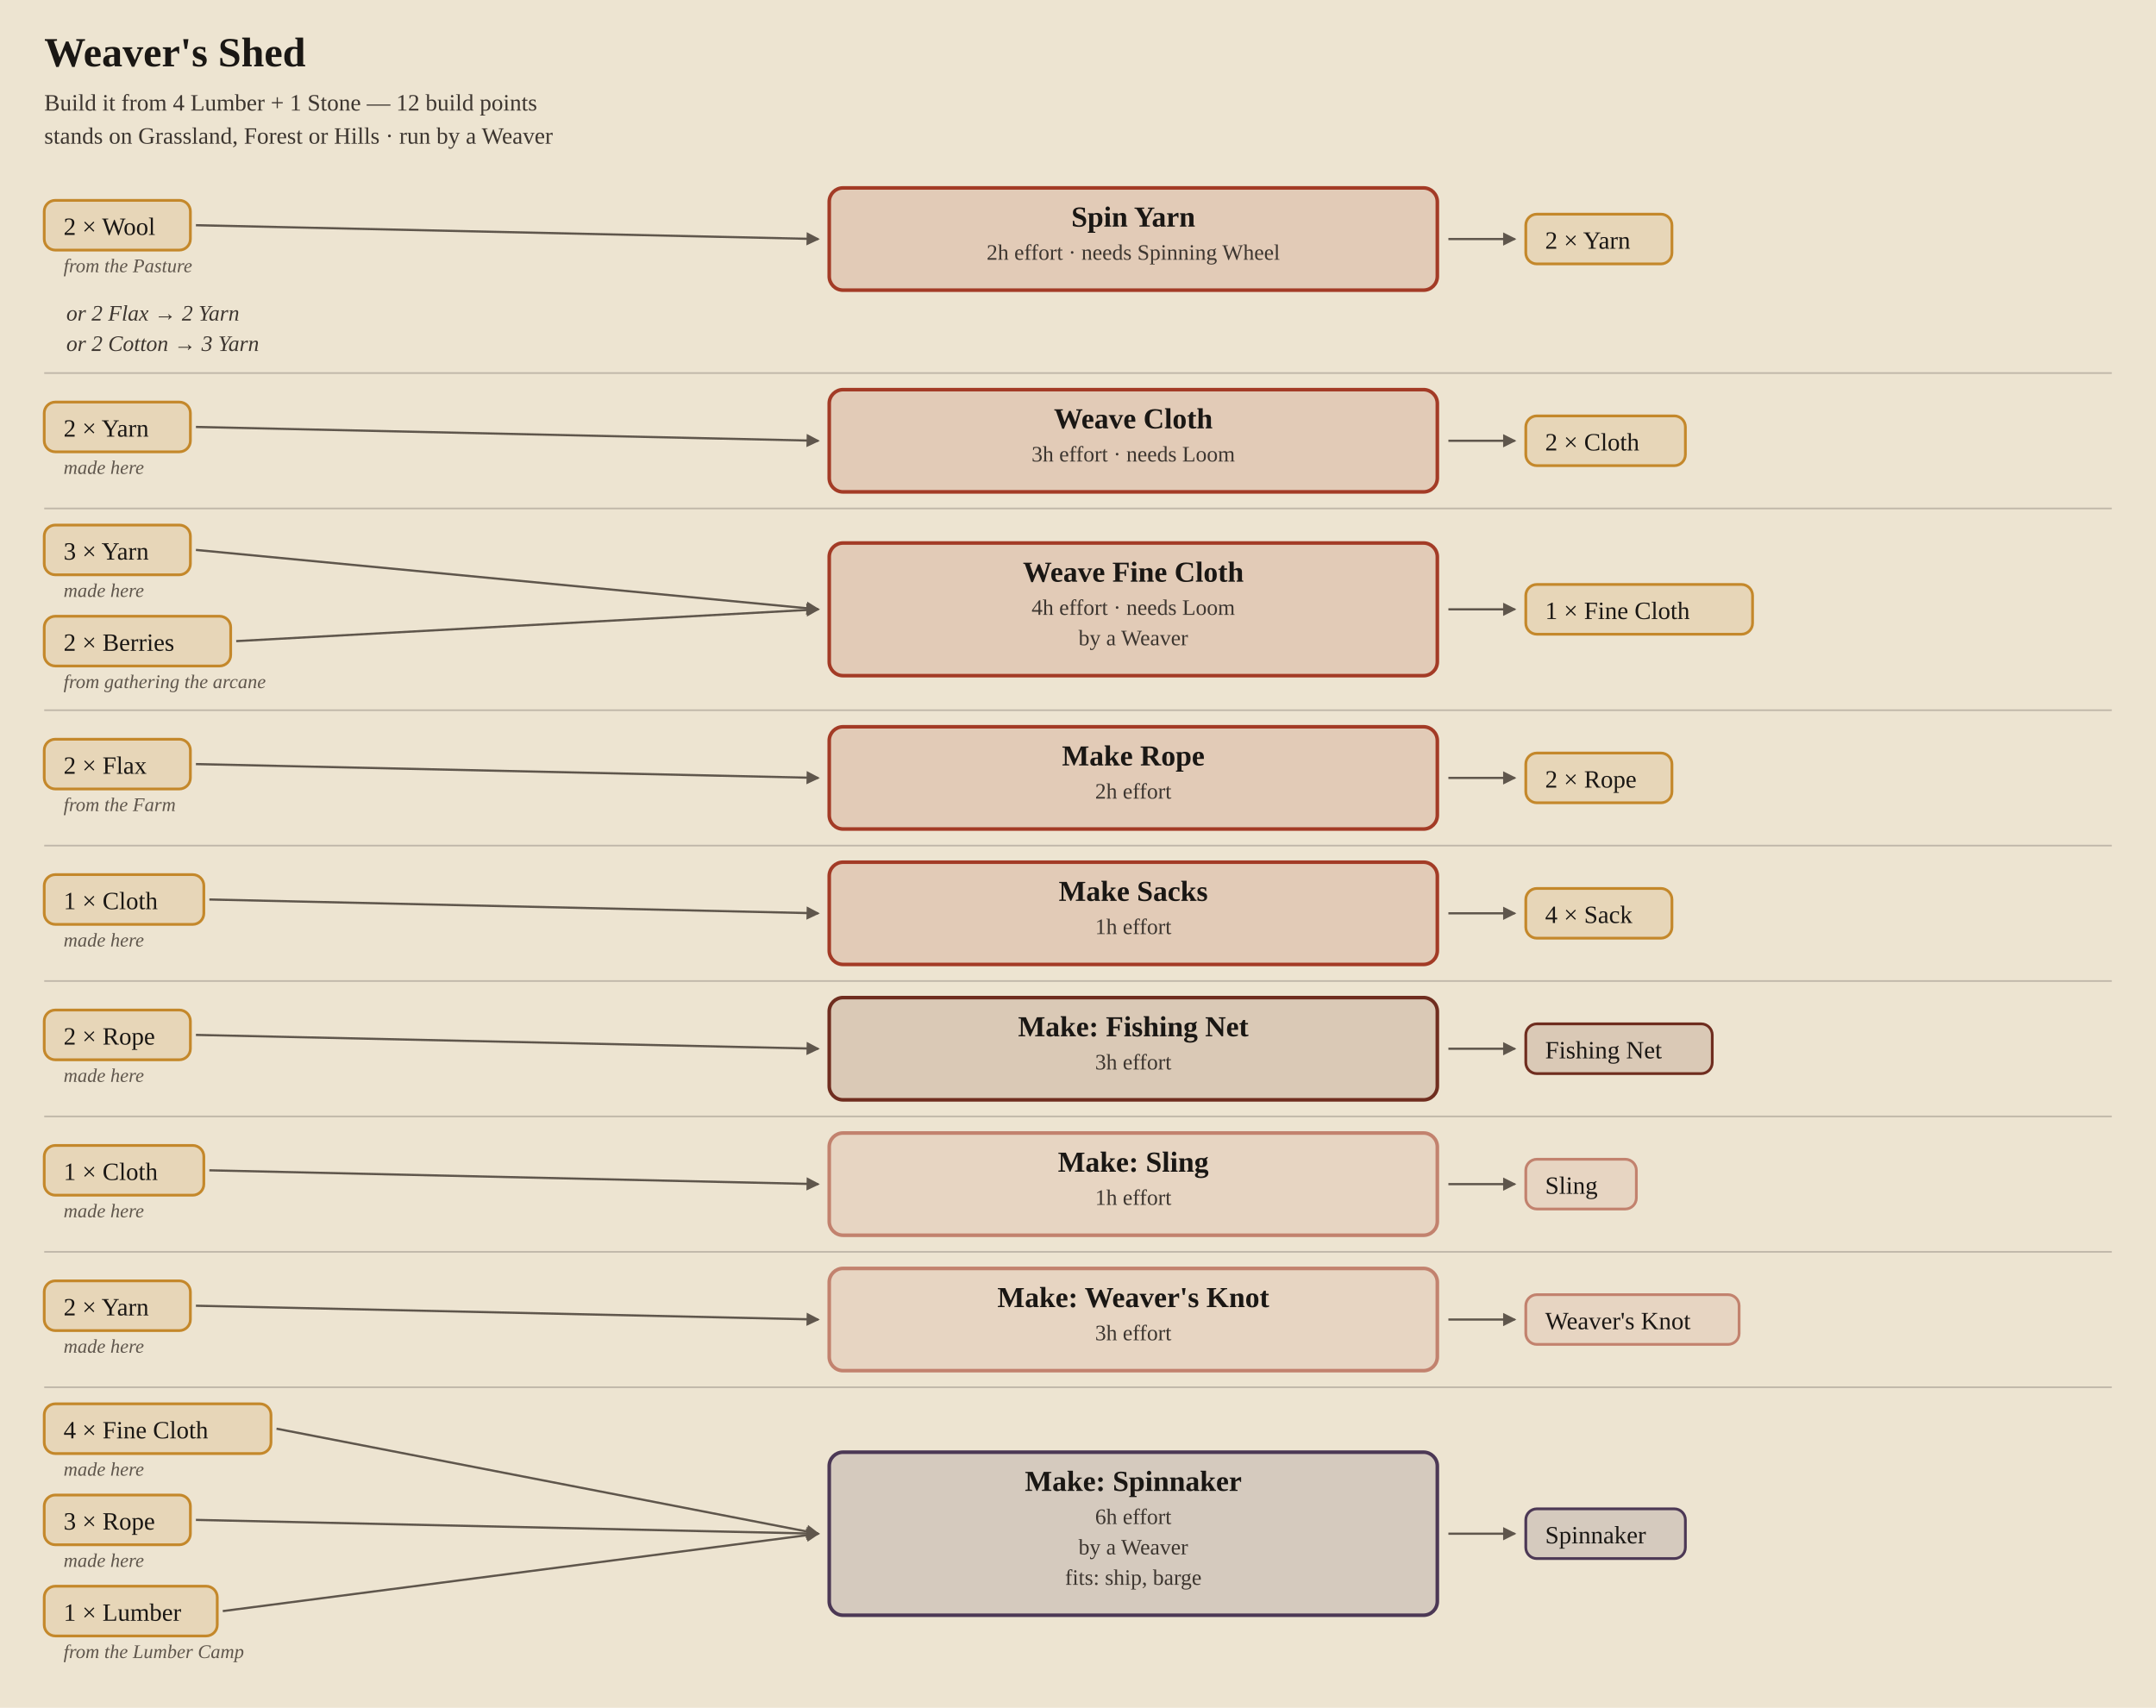
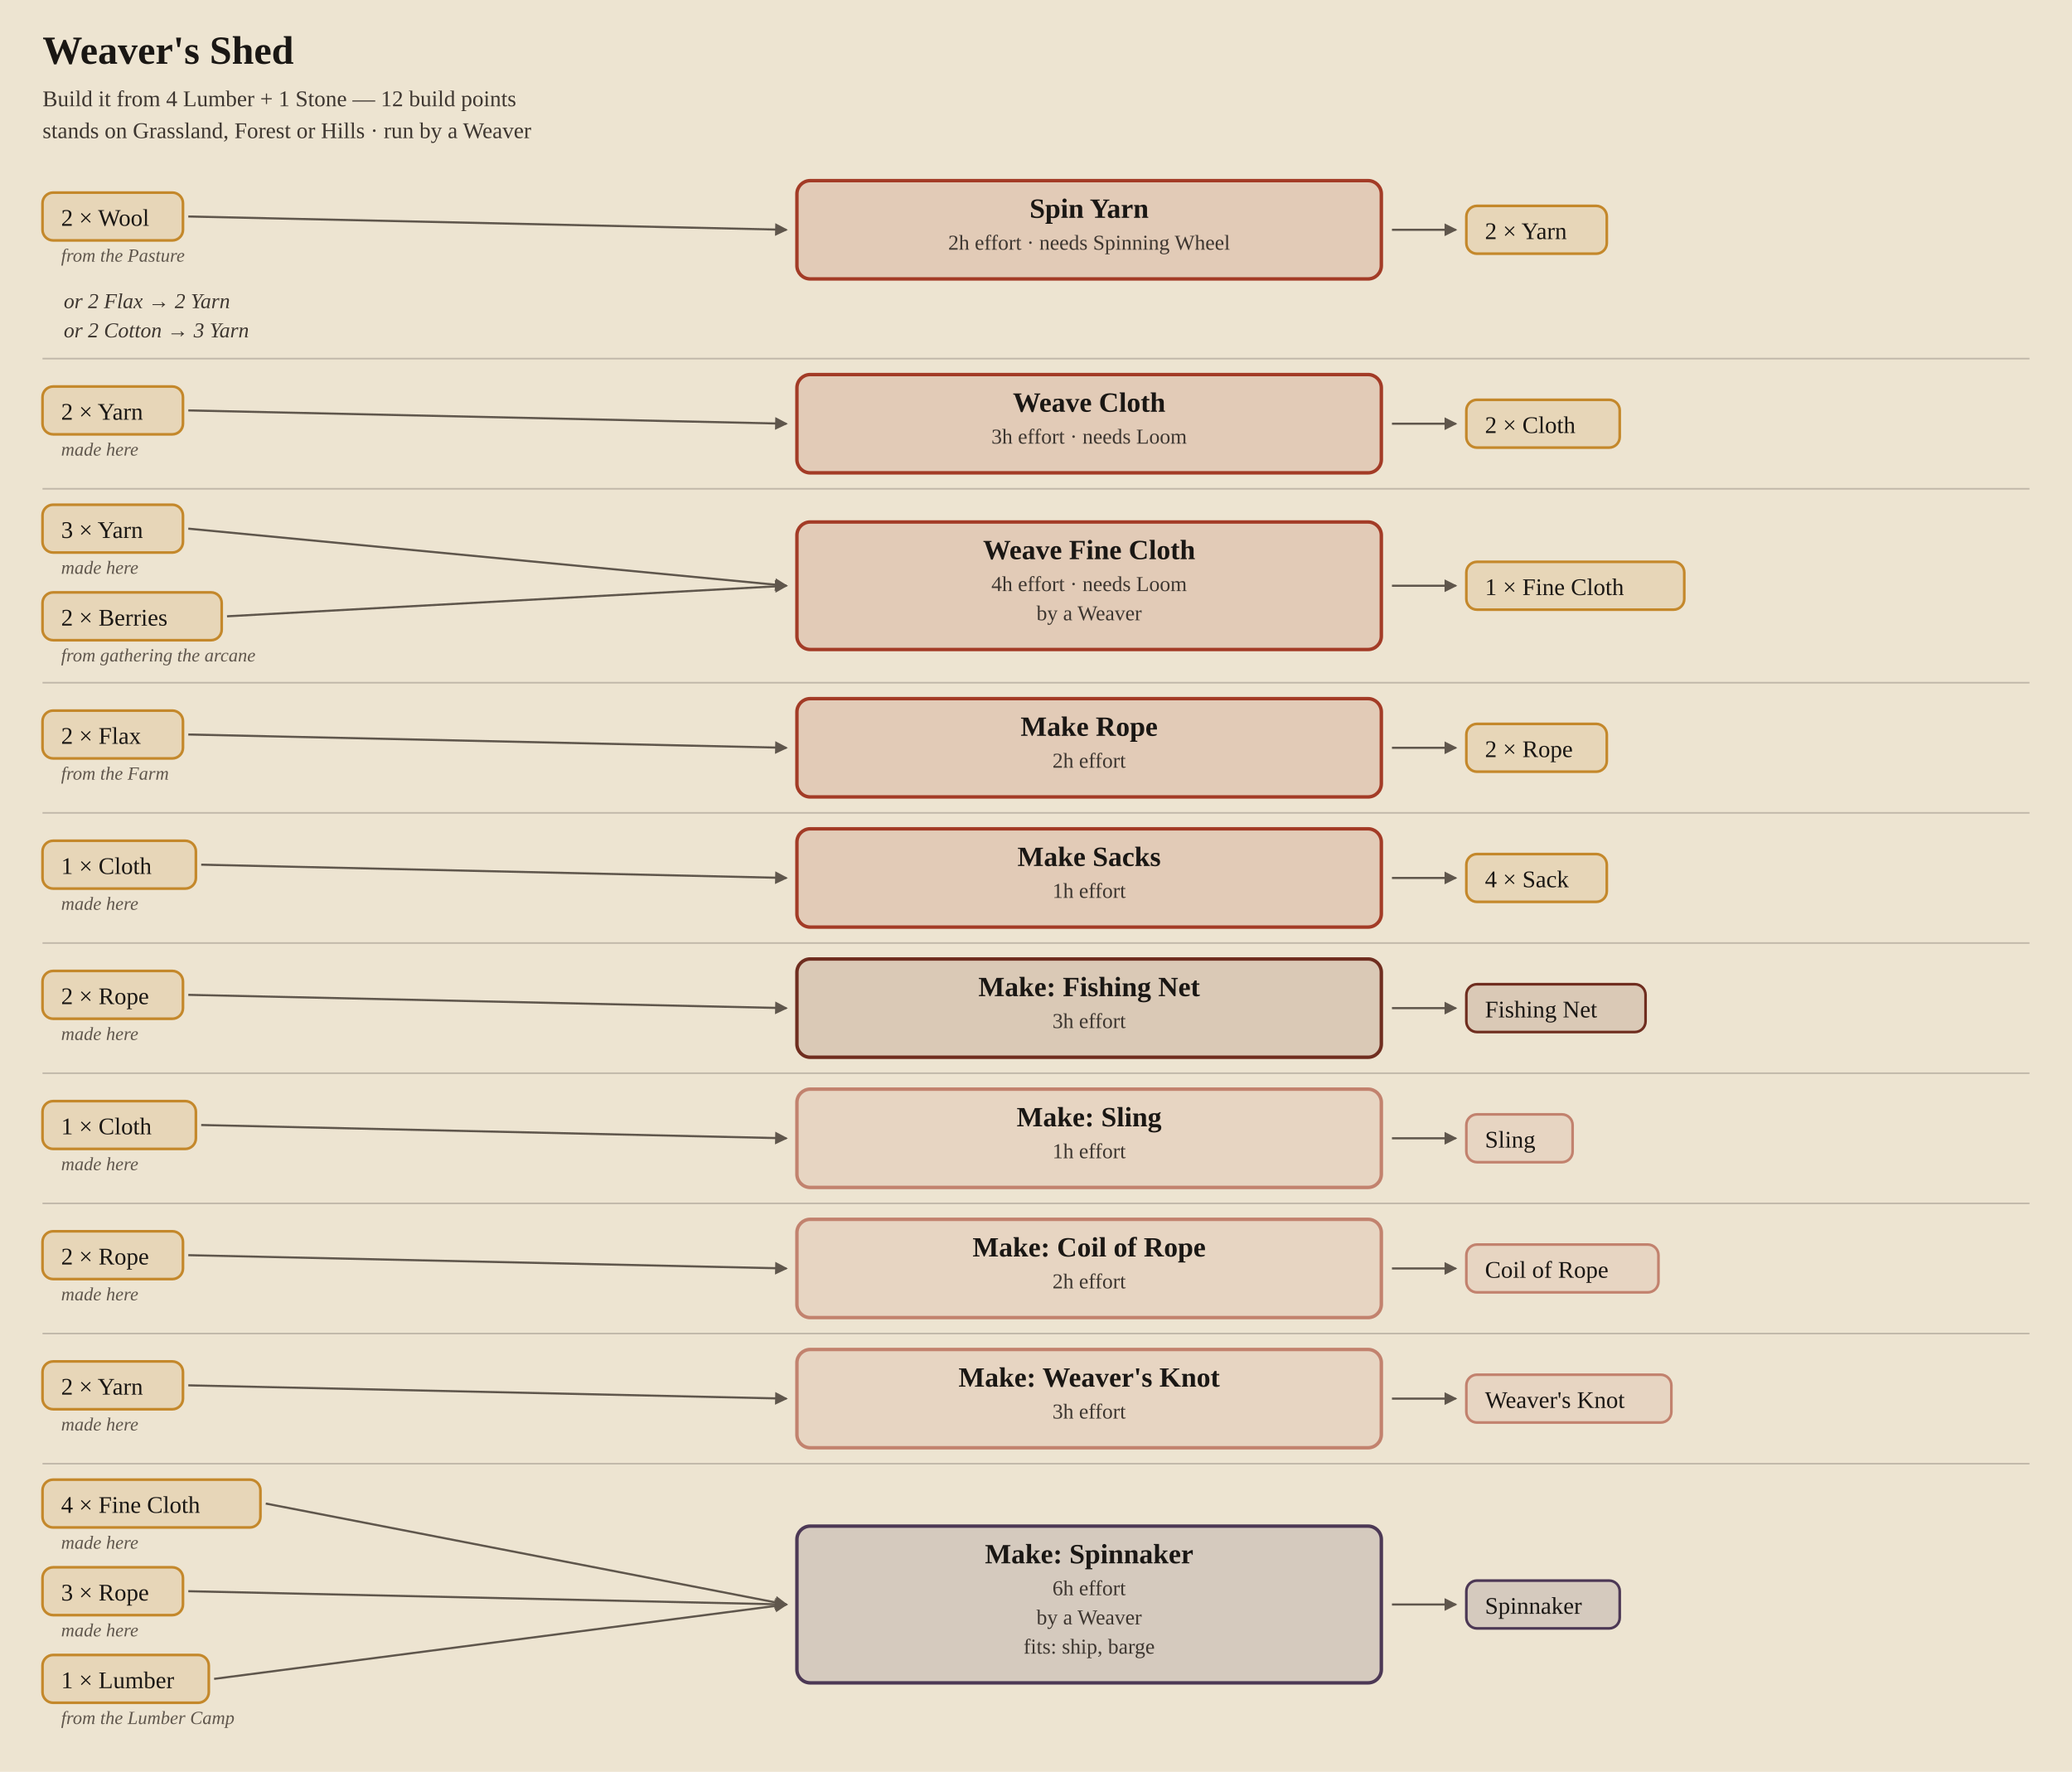
- <svg xmlns="http://www.w3.org/2000/svg" viewBox="0 0 780 618" font-family="Georgia, 'Times New Roman', serif">
+ <svg xmlns="http://www.w3.org/2000/svg" viewBox="0 0 780 667" font-family="Georgia, 'Times New Roman', serif">
  <defs>
    <marker id="f-arrow" viewBox="0 0 8 8" refX="7" refY="4" markerWidth="6" markerHeight="6" orient="auto">
      <path d="M0 0L8 4L0 8z" fill="#5F564C" />
    </marker>
  </defs>
-   <rect width="780" height="618" fill="#EDE4D1" />
+   <rect width="780" height="667" fill="#EDE4D1" />
  <text x="16" y="24" font-size="15" font-weight="bold" fill="#1A1714" class="f-token" data-kind="buildings" data-id="weaver">Weaver's Shed</text>
  <text x="16" y="40" font-size="8.5" fill="#3D3630">Build it from 4 Lumber + 1 Stone — 12 build points</text>
  <text x="16" y="52" font-size="8.5" fill="#3D3630">stands on Grassland, Forest or Hills · run by a Weaver</text>
  <g class="f-token" data-kind="commodities" data-id="wool">
    <rect x="16" y="72.5" width="52.88" height="18" rx="4" fill="#e7d6b8" stroke="#C4882B" stroke-width="1" />
    <text x="23" y="85" font-size="9" fill="#1A1714">2 × Wool</text>
  </g>
  <text x="23" y="98.5" font-size="7" fill="#5F564C" font-style="italic">from the Pasture</text>
  <line x1="70.88" y1="81.5" x2="296" y2="86.5" stroke="#5F564C" stroke-width="0.8" marker-end="url(#f-arrow)" />
  <g class="f-token" data-kind="recipes" data-id="spin-yarn">
    <rect x="300" y="68" width="220" height="37" rx="5" fill="#e2cbb7" stroke="#A33B26" stroke-width="1.3" />
    <text x="410" y="82" text-anchor="middle" font-size="10.5" font-weight="bold" fill="#1A1714">Spin Yarn</text>
    <text x="410" y="94" text-anchor="middle" font-size="8" fill="#3D3630">2h effort · needs Spinning Wheel</text>
  </g>
  <line x1="524" y1="86.5" x2="548" y2="86.5" stroke="#5F564C" stroke-width="0.8" marker-end="url(#f-arrow)" />
  <g class="f-token" data-kind="commodities" data-id="yarn">
    <rect x="552" y="77.5" width="52.88" height="18" rx="4" fill="#e7d6b8" stroke="#C4882B" stroke-width="1" />
    <text x="559" y="90" font-size="9" fill="#1A1714">2 × Yarn</text>
  </g>
  <text x="24" y="116" font-size="8" fill="#3D3630" font-style="italic">or 2 Flax → 2 Yarn</text>
  <text x="24" y="127" font-size="8" fill="#3D3630" font-style="italic">or 2 Cotton → 3 Yarn</text>
  <line x1="16" y1="135" x2="764" y2="135" stroke="#C0B7A9" stroke-width="0.6" />
  <g class="f-token" data-kind="commodities" data-id="yarn">
    <rect x="16" y="145.5" width="52.88" height="18" rx="4" fill="#e7d6b8" stroke="#C4882B" stroke-width="1" />
    <text x="23" y="158" font-size="9" fill="#1A1714">2 × Yarn</text>
  </g>
  <text x="23" y="171.5" font-size="7" fill="#5F564C" font-style="italic">made here</text>
  <line x1="70.88" y1="154.5" x2="296" y2="159.5" stroke="#5F564C" stroke-width="0.8" marker-end="url(#f-arrow)" />
  <g class="f-token" data-kind="recipes" data-id="weave-cloth">
    <rect x="300" y="141" width="220" height="37" rx="5" fill="#e2cbb7" stroke="#A33B26" stroke-width="1.3" />
    <text x="410" y="155" text-anchor="middle" font-size="10.5" font-weight="bold" fill="#1A1714">Weave Cloth</text>
    <text x="410" y="167" text-anchor="middle" font-size="8" fill="#3D3630">3h effort · needs Loom</text>
  </g>
  <line x1="524" y1="159.5" x2="548" y2="159.5" stroke="#5F564C" stroke-width="0.8" marker-end="url(#f-arrow)" />
  <g class="f-token" data-kind="commodities" data-id="cloth">
    <rect x="552" y="150.5" width="57.74" height="18" rx="4" fill="#e7d6b8" stroke="#C4882B" stroke-width="1" />
    <text x="559" y="163" font-size="9" fill="#1A1714">2 × Cloth</text>
  </g>
  <line x1="16" y1="184" x2="764" y2="184" stroke="#C0B7A9" stroke-width="0.6" />
  <g class="f-token" data-kind="commodities" data-id="yarn">
    <rect x="16" y="190" width="52.88" height="18" rx="4" fill="#e7d6b8" stroke="#C4882B" stroke-width="1" />
    <text x="23" y="202.5" font-size="9" fill="#1A1714">3 × Yarn</text>
  </g>
  <text x="23" y="216" font-size="7" fill="#5F564C" font-style="italic">made here</text>
  <line x1="70.88" y1="199" x2="296" y2="220.5" stroke="#5F564C" stroke-width="0.8" marker-end="url(#f-arrow)" />
  <g class="f-token" data-kind="commodities" data-id="berries">
    <rect x="16" y="223" width="67.46" height="18" rx="4" fill="#e7d6b8" stroke="#C4882B" stroke-width="1" />
    <text x="23" y="235.5" font-size="9" fill="#1A1714">2 × Berries</text>
  </g>
  <text x="23" y="249" font-size="7" fill="#5F564C" font-style="italic">from gathering the arcane</text>
  <line x1="85.46" y1="232" x2="296" y2="220.5" stroke="#5F564C" stroke-width="0.8" marker-end="url(#f-arrow)" />
  <g class="f-token" data-kind="recipes" data-id="weave-fine-cloth">
    <rect x="300" y="196.5" width="220" height="48" rx="5" fill="#e2cbb7" stroke="#A33B26" stroke-width="1.3" />
    <text x="410" y="210.5" text-anchor="middle" font-size="10.5" font-weight="bold" fill="#1A1714">Weave Fine Cloth</text>
    <text x="410" y="222.5" text-anchor="middle" font-size="8" fill="#3D3630">4h effort · needs Loom</text>
    <text x="410" y="233.5" text-anchor="middle" font-size="8" fill="#3D3630">by a Weaver</text>
  </g>
  <line x1="524" y1="220.5" x2="548" y2="220.5" stroke="#5F564C" stroke-width="0.8" marker-end="url(#f-arrow)" />
  <g class="f-token" data-kind="commodities" data-id="fine-cloth">
    <rect x="552" y="211.5" width="82.04" height="18" rx="4" fill="#e7d6b8" stroke="#C4882B" stroke-width="1" />
    <text x="559" y="224" font-size="9" fill="#1A1714">1 × Fine Cloth</text>
  </g>
  <line x1="16" y1="257" x2="764" y2="257" stroke="#C0B7A9" stroke-width="0.6" />
  <g class="f-token" data-kind="commodities" data-id="flax">
    <rect x="16" y="267.5" width="52.88" height="18" rx="4" fill="#e7d6b8" stroke="#C4882B" stroke-width="1" />
    <text x="23" y="280" font-size="9" fill="#1A1714">2 × Flax</text>
  </g>
  <text x="23" y="293.5" font-size="7" fill="#5F564C" font-style="italic">from the Farm</text>
  <line x1="70.88" y1="276.5" x2="296" y2="281.5" stroke="#5F564C" stroke-width="0.8" marker-end="url(#f-arrow)" />
  <g class="f-token" data-kind="recipes" data-id="make-rope">
    <rect x="300" y="263" width="220" height="37" rx="5" fill="#e2cbb7" stroke="#A33B26" stroke-width="1.3" />
    <text x="410" y="277" text-anchor="middle" font-size="10.5" font-weight="bold" fill="#1A1714">Make Rope</text>
    <text x="410" y="289" text-anchor="middle" font-size="8" fill="#3D3630">2h effort</text>
  </g>
  <line x1="524" y1="281.5" x2="548" y2="281.5" stroke="#5F564C" stroke-width="0.8" marker-end="url(#f-arrow)" />
  <g class="f-token" data-kind="commodities" data-id="rope">
    <rect x="552" y="272.5" width="52.88" height="18" rx="4" fill="#e7d6b8" stroke="#C4882B" stroke-width="1" />
    <text x="559" y="285" font-size="9" fill="#1A1714">2 × Rope</text>
  </g>
  <line x1="16" y1="306" x2="764" y2="306" stroke="#C0B7A9" stroke-width="0.6" />
  <g class="f-token" data-kind="commodities" data-id="cloth">
    <rect x="16" y="316.5" width="57.74" height="18" rx="4" fill="#e7d6b8" stroke="#C4882B" stroke-width="1" />
    <text x="23" y="329" font-size="9" fill="#1A1714">1 × Cloth</text>
  </g>
  <text x="23" y="342.5" font-size="7" fill="#5F564C" font-style="italic">made here</text>
  <line x1="75.74" y1="325.5" x2="296" y2="330.5" stroke="#5F564C" stroke-width="0.8" marker-end="url(#f-arrow)" />
  <g class="f-token" data-kind="recipes" data-id="make-sack">
    <rect x="300" y="312" width="220" height="37" rx="5" fill="#e2cbb7" stroke="#A33B26" stroke-width="1.3" />
    <text x="410" y="326" text-anchor="middle" font-size="10.5" font-weight="bold" fill="#1A1714">Make Sacks</text>
    <text x="410" y="338" text-anchor="middle" font-size="8" fill="#3D3630">1h effort</text>
  </g>
  <line x1="524" y1="330.5" x2="548" y2="330.5" stroke="#5F564C" stroke-width="0.8" marker-end="url(#f-arrow)" />
  <g class="f-token" data-kind="commodities" data-id="sack">
    <rect x="552" y="321.5" width="52.88" height="18" rx="4" fill="#e7d6b8" stroke="#C4882B" stroke-width="1" />
    <text x="559" y="334" font-size="9" fill="#1A1714">4 × Sack</text>
  </g>
  <line x1="16" y1="355" x2="764" y2="355" stroke="#C0B7A9" stroke-width="0.6" />
  <g class="f-token" data-kind="commodities" data-id="rope">
    <rect x="16" y="365.5" width="52.88" height="18" rx="4" fill="#e7d6b8" stroke="#C4882B" stroke-width="1" />
    <text x="23" y="378" font-size="9" fill="#1A1714">2 × Rope</text>
  </g>
  <text x="23" y="391.5" font-size="7" fill="#5F564C" font-style="italic">made here</text>
  <line x1="70.88" y1="374.5" x2="296" y2="379.5" stroke="#5F564C" stroke-width="0.8" marker-end="url(#f-arrow)" />
  <g class="f-token" data-kind="tools" data-id="fishing-net">
    <rect x="300" y="361" width="220" height="37" rx="5" fill="#dac9b6" stroke="#6f2d1f" stroke-width="1.3" />
    <text x="410" y="375" text-anchor="middle" font-size="10.5" font-weight="bold" fill="#1A1714">Make: Fishing Net</text>
    <text x="410" y="387" text-anchor="middle" font-size="8" fill="#3D3630">3h effort</text>
  </g>
  <line x1="524" y1="379.5" x2="548" y2="379.5" stroke="#5F564C" stroke-width="0.8" marker-end="url(#f-arrow)" />
  <g class="f-token" data-kind="tools" data-id="fishing-net">
    <rect x="552" y="370.5" width="67.46" height="18" rx="4" fill="#dac9b6" stroke="#6f2d1f" stroke-width="1" />
    <text x="559" y="383" font-size="9" fill="#1A1714">Fishing Net</text>
  </g>
  <line x1="16" y1="404" x2="764" y2="404" stroke="#C0B7A9" stroke-width="0.6" />
  <g class="f-token" data-kind="commodities" data-id="cloth">
    <rect x="16" y="414.5" width="57.74" height="18" rx="4" fill="#e7d6b8" stroke="#C4882B" stroke-width="1" />
    <text x="23" y="427" font-size="9" fill="#1A1714">1 × Cloth</text>
  </g>
  <text x="23" y="440.5" font-size="7" fill="#5F564C" font-style="italic">made here</text>
  <line x1="75.74" y1="423.5" x2="296" y2="428.5" stroke="#5F564C" stroke-width="0.8" marker-end="url(#f-arrow)" />
  <g class="f-token" data-kind="items" data-id="sling">
    <rect x="300" y="410" width="220" height="37" rx="5" fill="#e7d5c2" stroke="#c2826e" stroke-width="1.3" />
    <text x="410" y="424" text-anchor="middle" font-size="10.5" font-weight="bold" fill="#1A1714">Make: Sling</text>
    <text x="410" y="436" text-anchor="middle" font-size="8" fill="#3D3630">1h effort</text>
  </g>
  <line x1="524" y1="428.5" x2="548" y2="428.5" stroke="#5F564C" stroke-width="0.8" marker-end="url(#f-arrow)" />
  <g class="f-token" data-kind="items" data-id="sling">
    <rect x="552" y="419.5" width="40" height="18" rx="4" fill="#e7d5c2" stroke="#c2826e" stroke-width="1" />
    <text x="559" y="432" font-size="9" fill="#1A1714">Sling</text>
  </g>
  <line x1="16" y1="453" x2="764" y2="453" stroke="#C0B7A9" stroke-width="0.6" />
-   <g class="f-token" data-kind="commodities" data-id="yarn">
+   <g class="f-token" data-kind="commodities" data-id="rope">
    <rect x="16" y="463.5" width="52.88" height="18" rx="4" fill="#e7d6b8" stroke="#C4882B" stroke-width="1" />
-     <text x="23" y="476" font-size="9" fill="#1A1714">2 × Yarn</text>
+     <text x="23" y="476" font-size="9" fill="#1A1714">2 × Rope</text>
  </g>
  <text x="23" y="489.5" font-size="7" fill="#5F564C" font-style="italic">made here</text>
  <line x1="70.88" y1="472.5" x2="296" y2="477.5" stroke="#5F564C" stroke-width="0.8" marker-end="url(#f-arrow)" />
+   <g class="f-token" data-kind="items" data-id="coil-of-rope">
+     <rect x="300" y="459" width="220" height="37" rx="5" fill="#e7d5c2" stroke="#c2826e" stroke-width="1.3" />
+     <text x="410" y="473" text-anchor="middle" font-size="10.5" font-weight="bold" fill="#1A1714">Make: Coil of Rope</text>
+     <text x="410" y="485" text-anchor="middle" font-size="8" fill="#3D3630">2h effort</text>
+   </g>
+   <line x1="524" y1="477.5" x2="548" y2="477.5" stroke="#5F564C" stroke-width="0.8" marker-end="url(#f-arrow)" />
+   <g class="f-token" data-kind="items" data-id="coil-of-rope">
+     <rect x="552" y="468.5" width="72.32" height="18" rx="4" fill="#e7d5c2" stroke="#c2826e" stroke-width="1" />
+     <text x="559" y="481" font-size="9" fill="#1A1714">Coil of Rope</text>
+   </g>
+   <line x1="16" y1="502" x2="764" y2="502" stroke="#C0B7A9" stroke-width="0.6" />
+   <g class="f-token" data-kind="commodities" data-id="yarn">
+     <rect x="16" y="512.5" width="52.88" height="18" rx="4" fill="#e7d6b8" stroke="#C4882B" stroke-width="1" />
+     <text x="23" y="525" font-size="9" fill="#1A1714">2 × Yarn</text>
+   </g>
+   <text x="23" y="538.5" font-size="7" fill="#5F564C" font-style="italic">made here</text>
+   <line x1="70.88" y1="521.5" x2="296" y2="526.5" stroke="#5F564C" stroke-width="0.8" marker-end="url(#f-arrow)" />
  <g class="f-token" data-kind="items" data-id="talisman-weavers-knot">
-     <rect x="300" y="459" width="220" height="37" rx="5" fill="#e7d5c2" stroke="#c2826e" stroke-width="1.3" />
-     <text x="410" y="473" text-anchor="middle" font-size="10.5" font-weight="bold" fill="#1A1714">Make: Weaver's Knot</text>
-     <text x="410" y="485" text-anchor="middle" font-size="8" fill="#3D3630">3h effort</text>
-   </g>
-   <line x1="524" y1="477.5" x2="548" y2="477.5" stroke="#5F564C" stroke-width="0.8" marker-end="url(#f-arrow)" />
+     <rect x="300" y="508" width="220" height="37" rx="5" fill="#e7d5c2" stroke="#c2826e" stroke-width="1.3" />
+     <text x="410" y="522" text-anchor="middle" font-size="10.5" font-weight="bold" fill="#1A1714">Make: Weaver's Knot</text>
+     <text x="410" y="534" text-anchor="middle" font-size="8" fill="#3D3630">3h effort</text>
+   </g>
+   <line x1="524" y1="526.5" x2="548" y2="526.5" stroke="#5F564C" stroke-width="0.8" marker-end="url(#f-arrow)" />
  <g class="f-token" data-kind="items" data-id="talisman-weavers-knot">
-     <rect x="552" y="468.5" width="77.18" height="18" rx="4" fill="#e7d5c2" stroke="#c2826e" stroke-width="1" />
-     <text x="559" y="481" font-size="9" fill="#1A1714">Weaver's Knot</text>
-   </g>
-   <line x1="16" y1="502" x2="764" y2="502" stroke="#C0B7A9" stroke-width="0.6" />
+     <rect x="552" y="517.5" width="77.18" height="18" rx="4" fill="#e7d5c2" stroke="#c2826e" stroke-width="1" />
+     <text x="559" y="530" font-size="9" fill="#1A1714">Weaver's Knot</text>
+   </g>
+   <line x1="16" y1="551" x2="764" y2="551" stroke="#C0B7A9" stroke-width="0.6" />
  <g class="f-token" data-kind="commodities" data-id="fine-cloth">
-     <rect x="16" y="508" width="82.04" height="18" rx="4" fill="#e7d6b8" stroke="#C4882B" stroke-width="1" />
-     <text x="23" y="520.5" font-size="9" fill="#1A1714">4 × Fine Cloth</text>
-   </g>
-   <text x="23" y="534" font-size="7" fill="#5F564C" font-style="italic">made here</text>
-   <line x1="100.04" y1="517" x2="296" y2="555" stroke="#5F564C" stroke-width="0.8" marker-end="url(#f-arrow)" />
-   <g class="f-token" data-kind="commodities" data-id="rope">
-     <rect x="16" y="541" width="52.88" height="18" rx="4" fill="#e7d6b8" stroke="#C4882B" stroke-width="1" />
-     <text x="23" y="553.5" font-size="9" fill="#1A1714">3 × Rope</text>
-   </g>
-   <text x="23" y="567" font-size="7" fill="#5F564C" font-style="italic">made here</text>
-   <line x1="70.88" y1="550" x2="296" y2="555" stroke="#5F564C" stroke-width="0.8" marker-end="url(#f-arrow)" />
+     <rect x="16" y="557" width="82.04" height="18" rx="4" fill="#e7d6b8" stroke="#C4882B" stroke-width="1" />
+     <text x="23" y="569.5" font-size="9" fill="#1A1714">4 × Fine Cloth</text>
+   </g>
+   <text x="23" y="583" font-size="7" fill="#5F564C" font-style="italic">made here</text>
+   <line x1="100.04" y1="566" x2="296" y2="604" stroke="#5F564C" stroke-width="0.8" marker-end="url(#f-arrow)" />
+   <g class="f-token" data-kind="commodities" data-id="rope">
+     <rect x="16" y="590" width="52.88" height="18" rx="4" fill="#e7d6b8" stroke="#C4882B" stroke-width="1" />
+     <text x="23" y="602.5" font-size="9" fill="#1A1714">3 × Rope</text>
+   </g>
+   <text x="23" y="616" font-size="7" fill="#5F564C" font-style="italic">made here</text>
+   <line x1="70.88" y1="599" x2="296" y2="604" stroke="#5F564C" stroke-width="0.8" marker-end="url(#f-arrow)" />
  <g class="f-token" data-kind="commodities" data-id="lumber">
-     <rect x="16" y="574" width="62.6" height="18" rx="4" fill="#e7d6b8" stroke="#C4882B" stroke-width="1" />
-     <text x="23" y="586.5" font-size="9" fill="#1A1714">1 × Lumber</text>
-   </g>
-   <text x="23" y="600" font-size="7" fill="#5F564C" font-style="italic">from the Lumber Camp</text>
-   <line x1="80.6" y1="583" x2="296" y2="555" stroke="#5F564C" stroke-width="0.8" marker-end="url(#f-arrow)" />
+     <rect x="16" y="623" width="62.6" height="18" rx="4" fill="#e7d6b8" stroke="#C4882B" stroke-width="1" />
+     <text x="23" y="635.5" font-size="9" fill="#1A1714">1 × Lumber</text>
+   </g>
+   <text x="23" y="649" font-size="7" fill="#5F564C" font-style="italic">from the Lumber Camp</text>
+   <line x1="80.6" y1="632" x2="296" y2="604" stroke="#5F564C" stroke-width="0.8" marker-end="url(#f-arrow)" />
  <g class="f-token" data-kind="modifications" data-id="spinnaker">
-     <rect x="300" y="525.5" width="220" height="59" rx="5" fill="#d5cabe" stroke="#4c3855" stroke-width="1.3" />
-     <text x="410" y="539.5" text-anchor="middle" font-size="10.5" font-weight="bold" fill="#1A1714">Make: Spinnaker</text>
-     <text x="410" y="551.5" text-anchor="middle" font-size="8" fill="#3D3630">6h effort</text>
-     <text x="410" y="562.5" text-anchor="middle" font-size="8" fill="#3D3630">by a Weaver</text>
-     <text x="410" y="573.5" text-anchor="middle" font-size="8" fill="#3D3630">fits: ship, barge</text>
-   </g>
-   <line x1="524" y1="555" x2="548" y2="555" stroke="#5F564C" stroke-width="0.8" marker-end="url(#f-arrow)" />
+     <rect x="300" y="574.5" width="220" height="59" rx="5" fill="#d5cabe" stroke="#4c3855" stroke-width="1.3" />
+     <text x="410" y="588.5" text-anchor="middle" font-size="10.5" font-weight="bold" fill="#1A1714">Make: Spinnaker</text>
+     <text x="410" y="600.5" text-anchor="middle" font-size="8" fill="#3D3630">6h effort</text>
+     <text x="410" y="611.5" text-anchor="middle" font-size="8" fill="#3D3630">by a Weaver</text>
+     <text x="410" y="622.5" text-anchor="middle" font-size="8" fill="#3D3630">fits: ship, barge</text>
+   </g>
+   <line x1="524" y1="604" x2="548" y2="604" stroke="#5F564C" stroke-width="0.8" marker-end="url(#f-arrow)" />
  <g class="f-token" data-kind="modifications" data-id="spinnaker">
-     <rect x="552" y="546" width="57.74" height="18" rx="4" fill="#d5cabe" stroke="#4c3855" stroke-width="1" />
-     <text x="559" y="558.5" font-size="9" fill="#1A1714">Spinnaker</text>
+     <rect x="552" y="595" width="57.74" height="18" rx="4" fill="#d5cabe" stroke="#4c3855" stroke-width="1" />
+     <text x="559" y="607.5" font-size="9" fill="#1A1714">Spinnaker</text>
  </g>
</svg>
